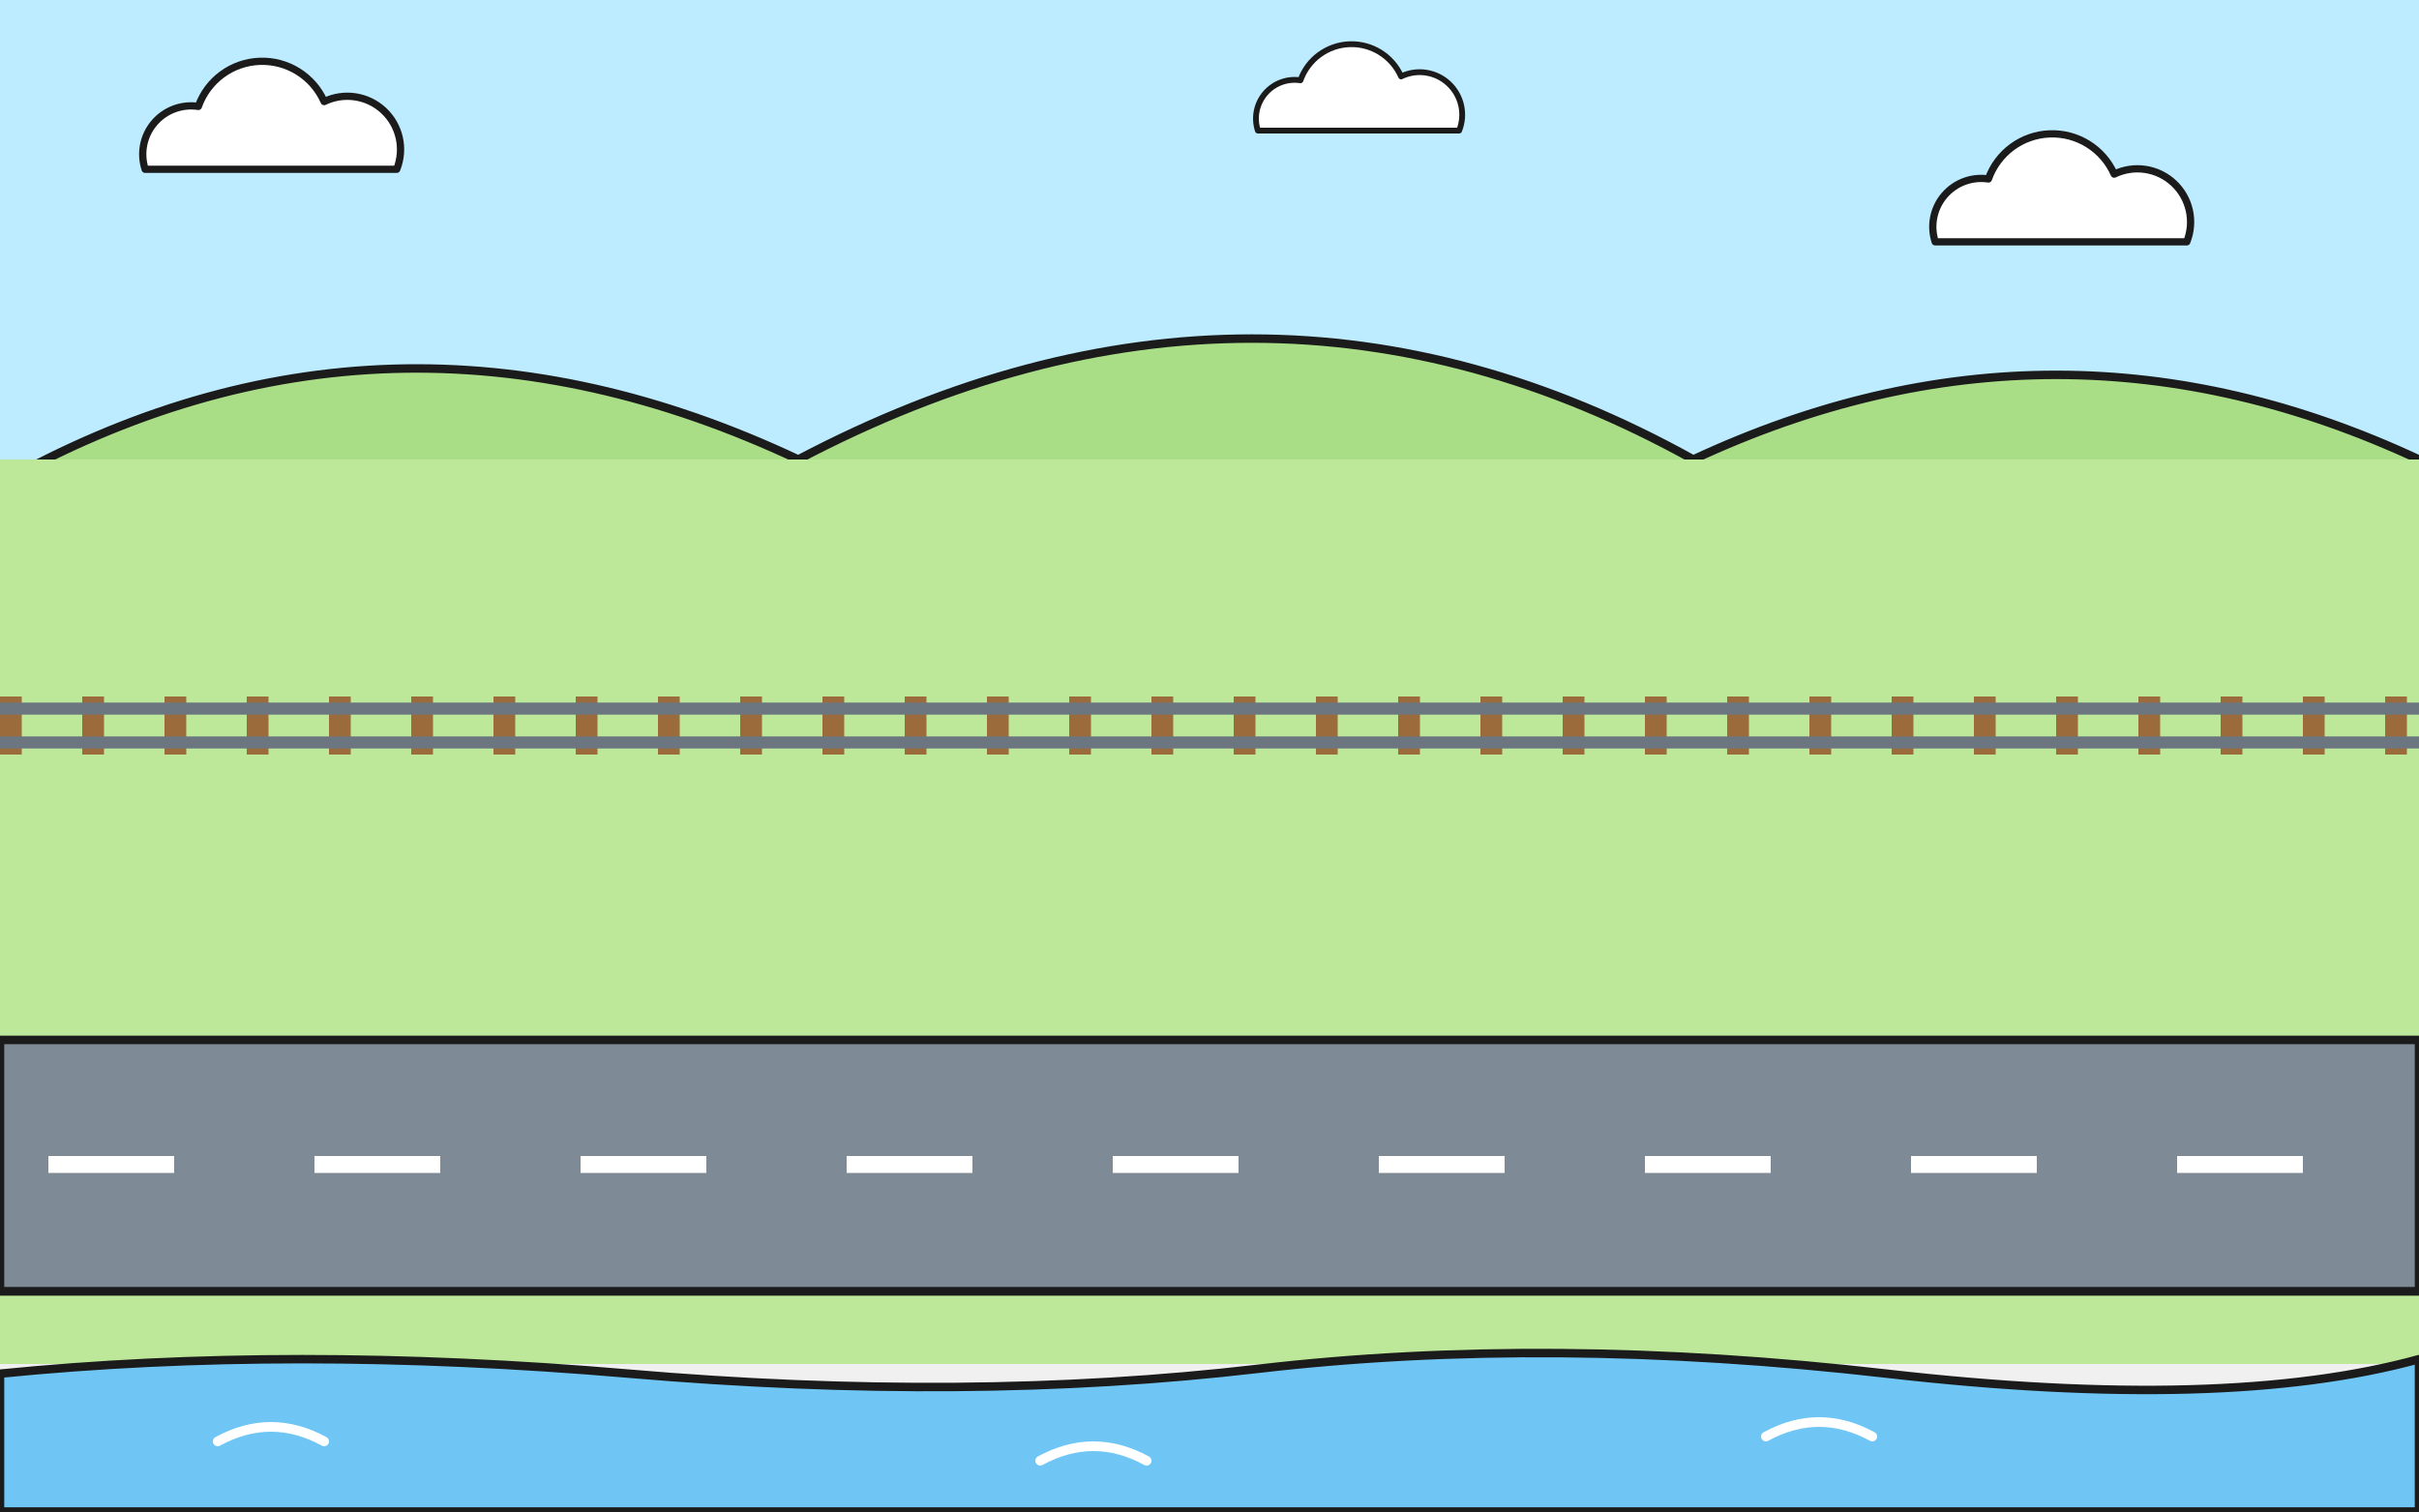
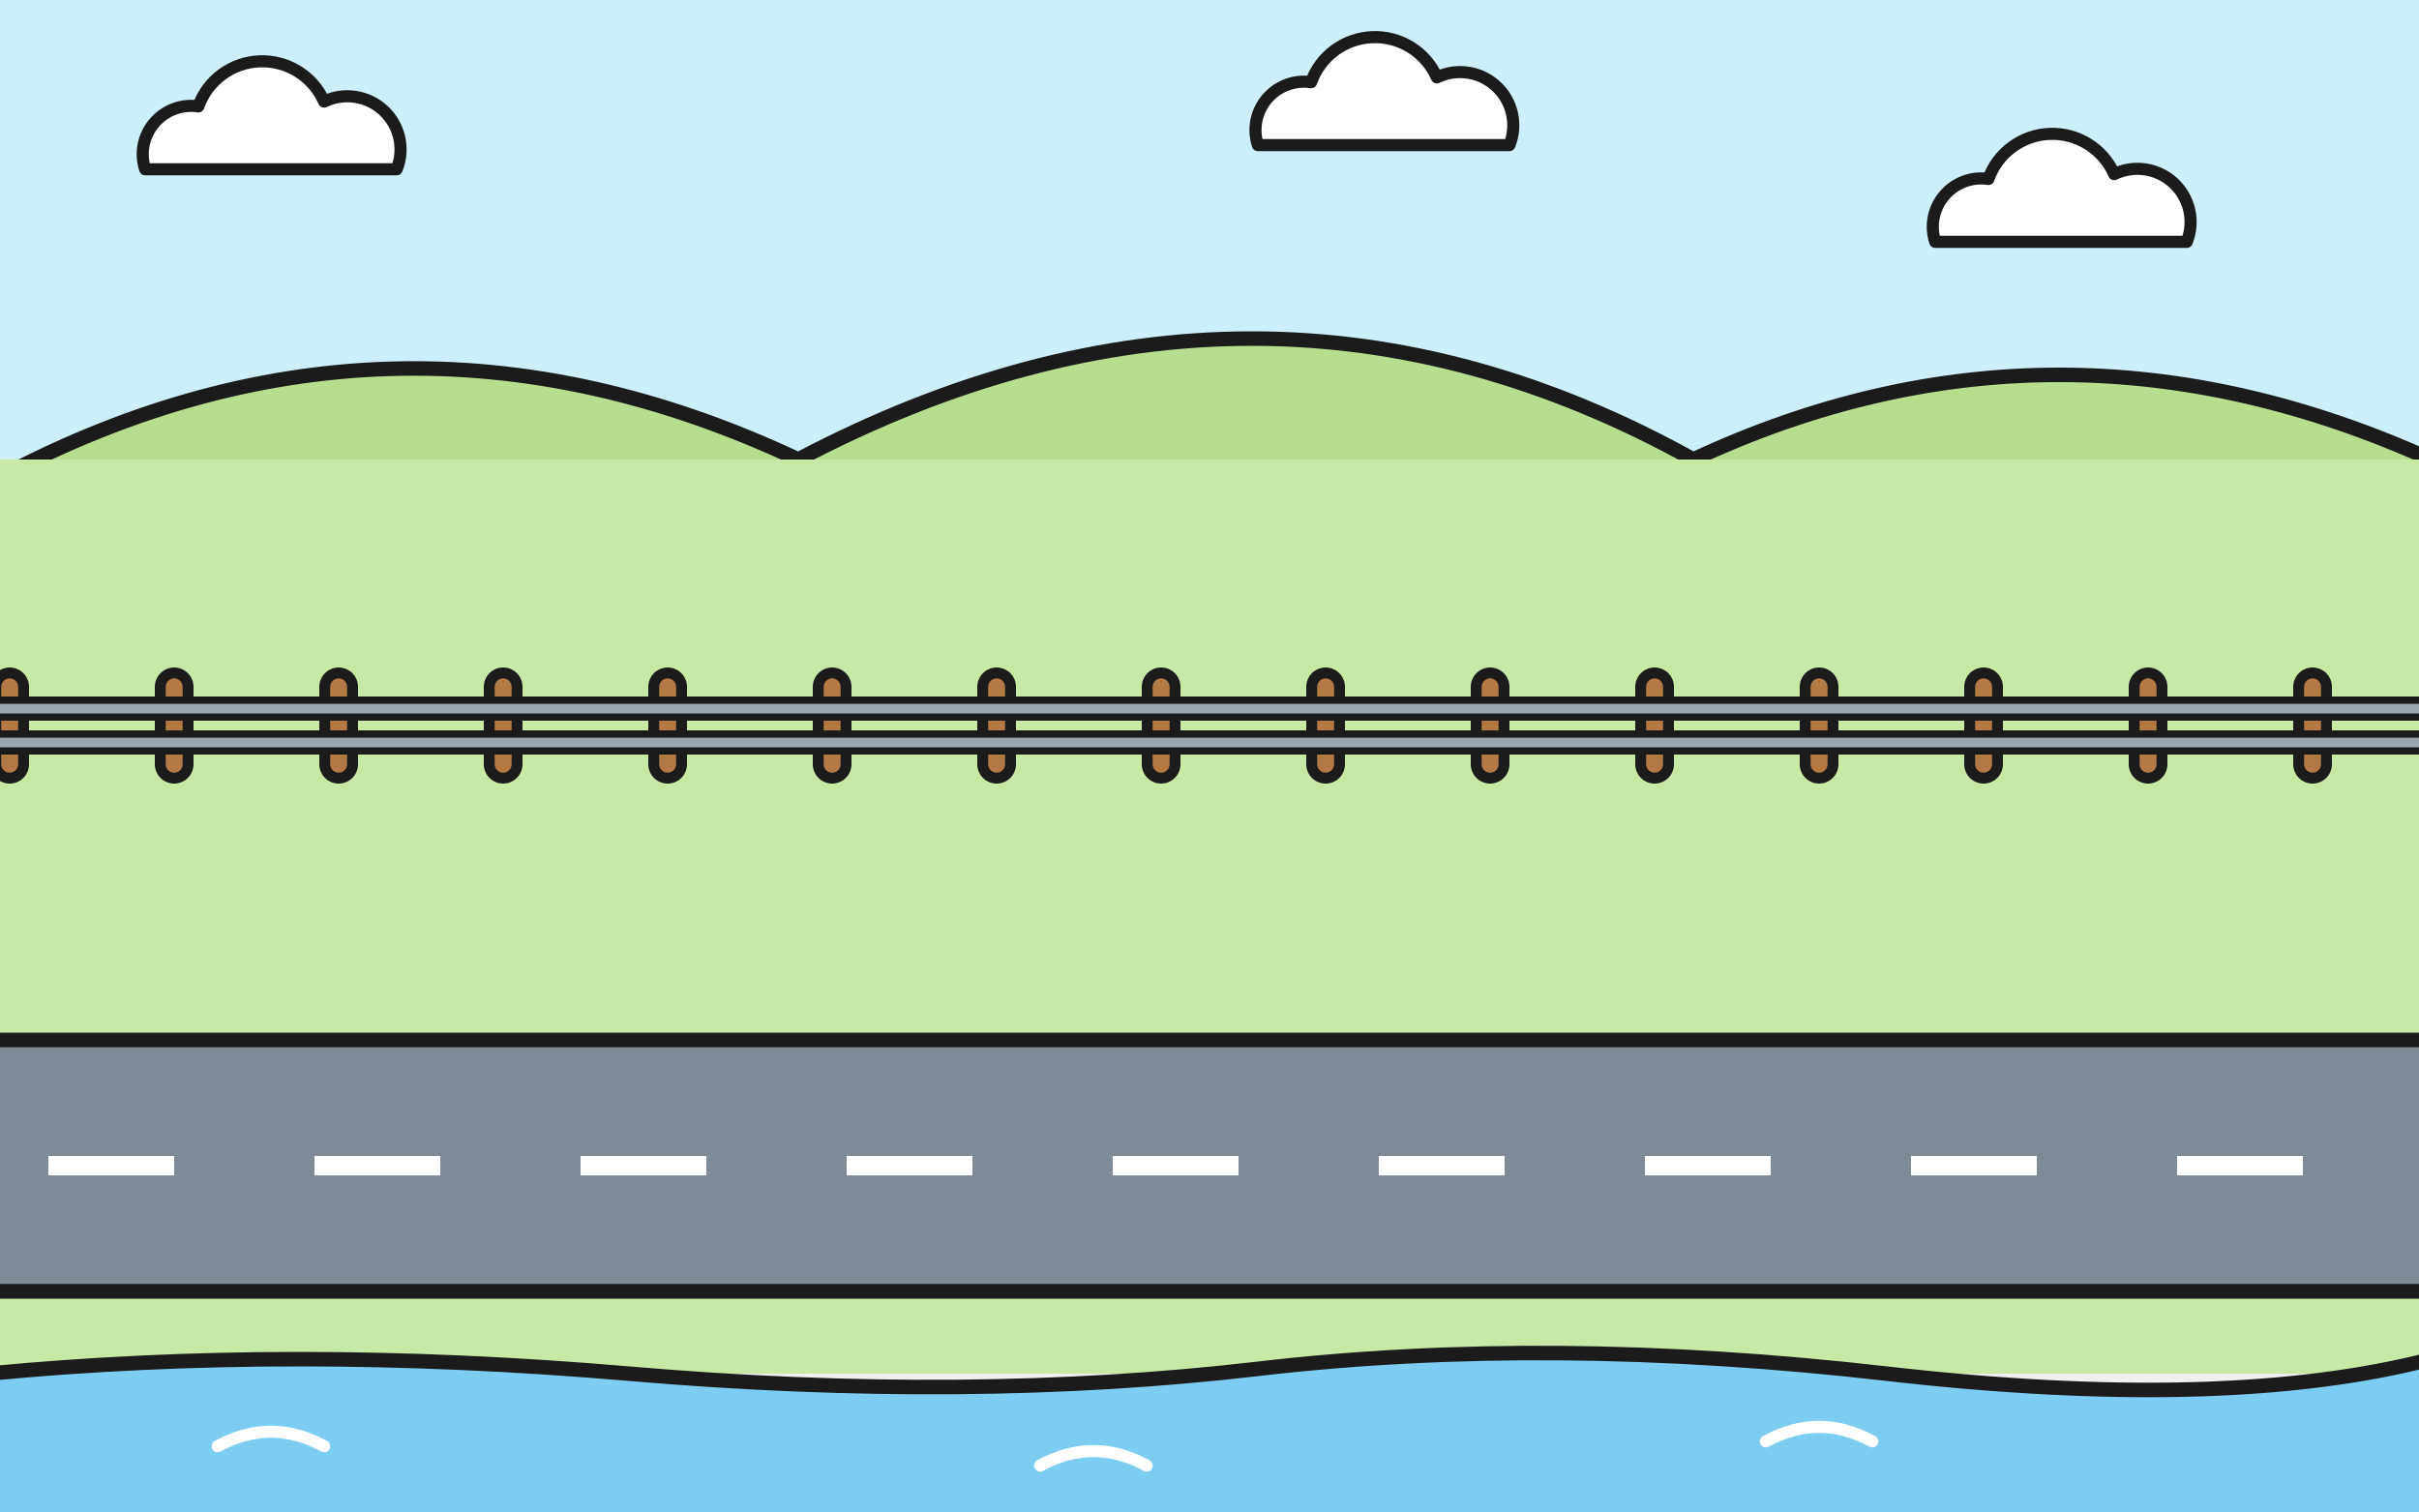
<svg xmlns="http://www.w3.org/2000/svg" viewBox="0 0 1000 625">
-   <g stroke="#1b1b1b" stroke-width="3.5" stroke-linecap="round" stroke-linejoin="round">
-     <rect width="1000" height="200" fill="#BDEBFF" stroke="none" />
-     <path transform="translate(60 40) scale(1.0)" d="M0 30a20 20 0 0 1 22 -26a28 28 0 0 1 52 -2a22 22 0 0 1 30 28z" fill="#fff" stroke-width="3" />
-     <path transform="translate(520 30) scale(0.8)" d="M0 30a20 20 0 0 1 22 -26a28 28 0 0 1 52 -2a22 22 0 0 1 30 28z" fill="#fff" stroke-width="3" />
-     <path transform="translate(800 70) scale(1.0)" d="M0 30a20 20 0 0 1 22 -26a28 28 0 0 1 52 -2a22 22 0 0 1 30 28z" fill="#fff" stroke-width="3" />
-     <path d="M0 200Q160 110 330 190Q520 90 700 190Q850 120 1000 190V260H0Z" fill="#A9DE86" />
-     <rect y="190" width="1000" height="245" fill="#BDE89A" stroke="none" />
-     <rect x="0" y="288" width="9" height="24" fill="#9C6B3C" stroke="none" />
-     <rect x="34" y="288" width="9" height="24" fill="#9C6B3C" stroke="none" />
-     <rect x="68" y="288" width="9" height="24" fill="#9C6B3C" stroke="none" />
-     <rect x="102" y="288" width="9" height="24" fill="#9C6B3C" stroke="none" />
-     <rect x="136" y="288" width="9" height="24" fill="#9C6B3C" stroke="none" />
-     <rect x="170" y="288" width="9" height="24" fill="#9C6B3C" stroke="none" />
-     <rect x="204" y="288" width="9" height="24" fill="#9C6B3C" stroke="none" />
-     <rect x="238" y="288" width="9" height="24" fill="#9C6B3C" stroke="none" />
-     <rect x="272" y="288" width="9" height="24" fill="#9C6B3C" stroke="none" />
-     <rect x="306" y="288" width="9" height="24" fill="#9C6B3C" stroke="none" />
-     <rect x="340" y="288" width="9" height="24" fill="#9C6B3C" stroke="none" />
-     <rect x="374" y="288" width="9" height="24" fill="#9C6B3C" stroke="none" />
-     <rect x="408" y="288" width="9" height="24" fill="#9C6B3C" stroke="none" />
-     <rect x="442" y="288" width="9" height="24" fill="#9C6B3C" stroke="none" />
-     <rect x="476" y="288" width="9" height="24" fill="#9C6B3C" stroke="none" />
-     <rect x="510" y="288" width="9" height="24" fill="#9C6B3C" stroke="none" />
-     <rect x="544" y="288" width="9" height="24" fill="#9C6B3C" stroke="none" />
-     <rect x="578" y="288" width="9" height="24" fill="#9C6B3C" stroke="none" />
-     <rect x="612" y="288" width="9" height="24" fill="#9C6B3C" stroke="none" />
-     <rect x="646" y="288" width="9" height="24" fill="#9C6B3C" stroke="none" />
-     <rect x="680" y="288" width="9" height="24" fill="#9C6B3C" stroke="none" />
-     <rect x="714" y="288" width="9" height="24" fill="#9C6B3C" stroke="none" />
-     <rect x="748" y="288" width="9" height="24" fill="#9C6B3C" stroke="none" />
-     <rect x="782" y="288" width="9" height="24" fill="#9C6B3C" stroke="none" />
-     <rect x="816" y="288" width="9" height="24" fill="#9C6B3C" stroke="none" />
-     <rect x="850" y="288" width="9" height="24" fill="#9C6B3C" stroke="none" />
-     <rect x="884" y="288" width="9" height="24" fill="#9C6B3C" stroke="none" />
-     <rect x="918" y="288" width="9" height="24" fill="#9C6B3C" stroke="none" />
-     <rect x="952" y="288" width="9" height="24" fill="#9C6B3C" stroke="none" />
-     <rect x="986" y="288" width="9" height="24" fill="#9C6B3C" stroke="none" />
-     <path d="M0 293H1000M0 307H1000" fill="none" stroke="#6B7680" stroke-width="5" />
-     <rect y="430" width="1000" height="104" fill="#7E8A95" />
-     <rect x="20" y="478" width="52" height="7" fill="#fff" stroke="none" />
-     <rect x="130" y="478" width="52" height="7" fill="#fff" stroke="none" />
-     <rect x="240" y="478" width="52" height="7" fill="#fff" stroke="none" />
-     <rect x="350" y="478" width="52" height="7" fill="#fff" stroke="none" />
-     <rect x="460" y="478" width="52" height="7" fill="#fff" stroke="none" />
-     <rect x="570" y="478" width="52" height="7" fill="#fff" stroke="none" />
-     <rect x="680" y="478" width="52" height="7" fill="#fff" stroke="none" />
-     <rect x="790" y="478" width="52" height="7" fill="#fff" stroke="none" />
-     <rect x="900" y="478" width="52" height="7" fill="#fff" stroke="none" />
-     <rect y="534" width="1000" height="30" fill="#BDE89A" stroke="none" />
-     <path d="M0 534H1000" fill="none" />
-     <path d="M0 568Q120 556 260 568T520 566T780 568T1000 562V625H0Z" fill="#6FC6F5" />
-     <path d="M90 596q22 -12 44 0M430 604q22 -12 44 0M730 594q22 -12 44 0" fill="none" stroke="#fff" stroke-width="4" />
+   <g stroke="#1b1b1b" stroke-width="5" stroke-linecap="round" stroke-linejoin="round">
+     <rect width="1000" height="200" fill="#CDEFFC" stroke="none" />
+     <path transform="translate(60 40)" d="M0 30a20 20 0 0 1 22 -26a28 28 0 0 1 52 -2a22 22 0 0 1 30 28z" fill="#fff" />
+     <path transform="translate(520 30)" d="M0 30a20 20 0 0 1 22 -26a28 28 0 0 1 52 -2a22 22 0 0 1 30 28z" fill="#fff" />
+     <path transform="translate(800 70)" d="M0 30a20 20 0 0 1 22 -26a28 28 0 0 1 52 -2a22 22 0 0 1 30 28z" fill="#fff" />
+     <path d="M-5 200Q160 110 330 190Q520 90 700 190Q850 120 1005 190V260H-5Z" fill="#B7DE8F" stroke-width="6" />
+     <rect y="190" width="1000" height="245" fill="#C8E8A6" stroke="none" />
+     <path d="M4 284v32M72 284v32M140 284v32M208 284v32M276 284v32M344 284v32M412 284v32M480 284v32M548 284v32M616 284v32M684 284v32M752 284v32M820 284v32M888 284v32M956 284v32" fill="none" stroke-width="16" />
+     <path d="M4 284v32M72 284v32M140 284v32M208 284v32M276 284v32M344 284v32M412 284v32M480 284v32M548 284v32M616 284v32M684 284v32M752 284v32M820 284v32M888 284v32M956 284v32" fill="none" stroke="#B37A45" stroke-width="7" />
+     <path d="M-5 293H1005M-5 307H1005" fill="none" stroke-width="10" />
+     <path d="M-5 293H1005M-5 307H1005" fill="none" stroke="#9AA6B0" stroke-width="4" />
+     <rect x="-10" y="430" width="1020" height="104" fill="#7E8A95" stroke-width="6" />
+     <path d="M20 482H1000" fill="none" stroke="#fff" stroke-width="8" stroke-linecap="butt" stroke-dasharray="52 58" />
+     <rect y="534" width="1000" height="34" fill="#C8E8A6" stroke="none" />
+     <path d="M-5 534H1005" fill="none" stroke-width="6" />
+     <path d="M-5 568Q120 556 260 568T520 566T780 568T1005 562V635H-5Z" fill="#7DCDF2" stroke-width="6" />
+     <path d="M90 598q22 -12 44 0M430 606q22 -12 44 0M730 596q22 -12 44 0" fill="none" stroke="#fff" stroke-width="5" />
  </g>
</svg>
